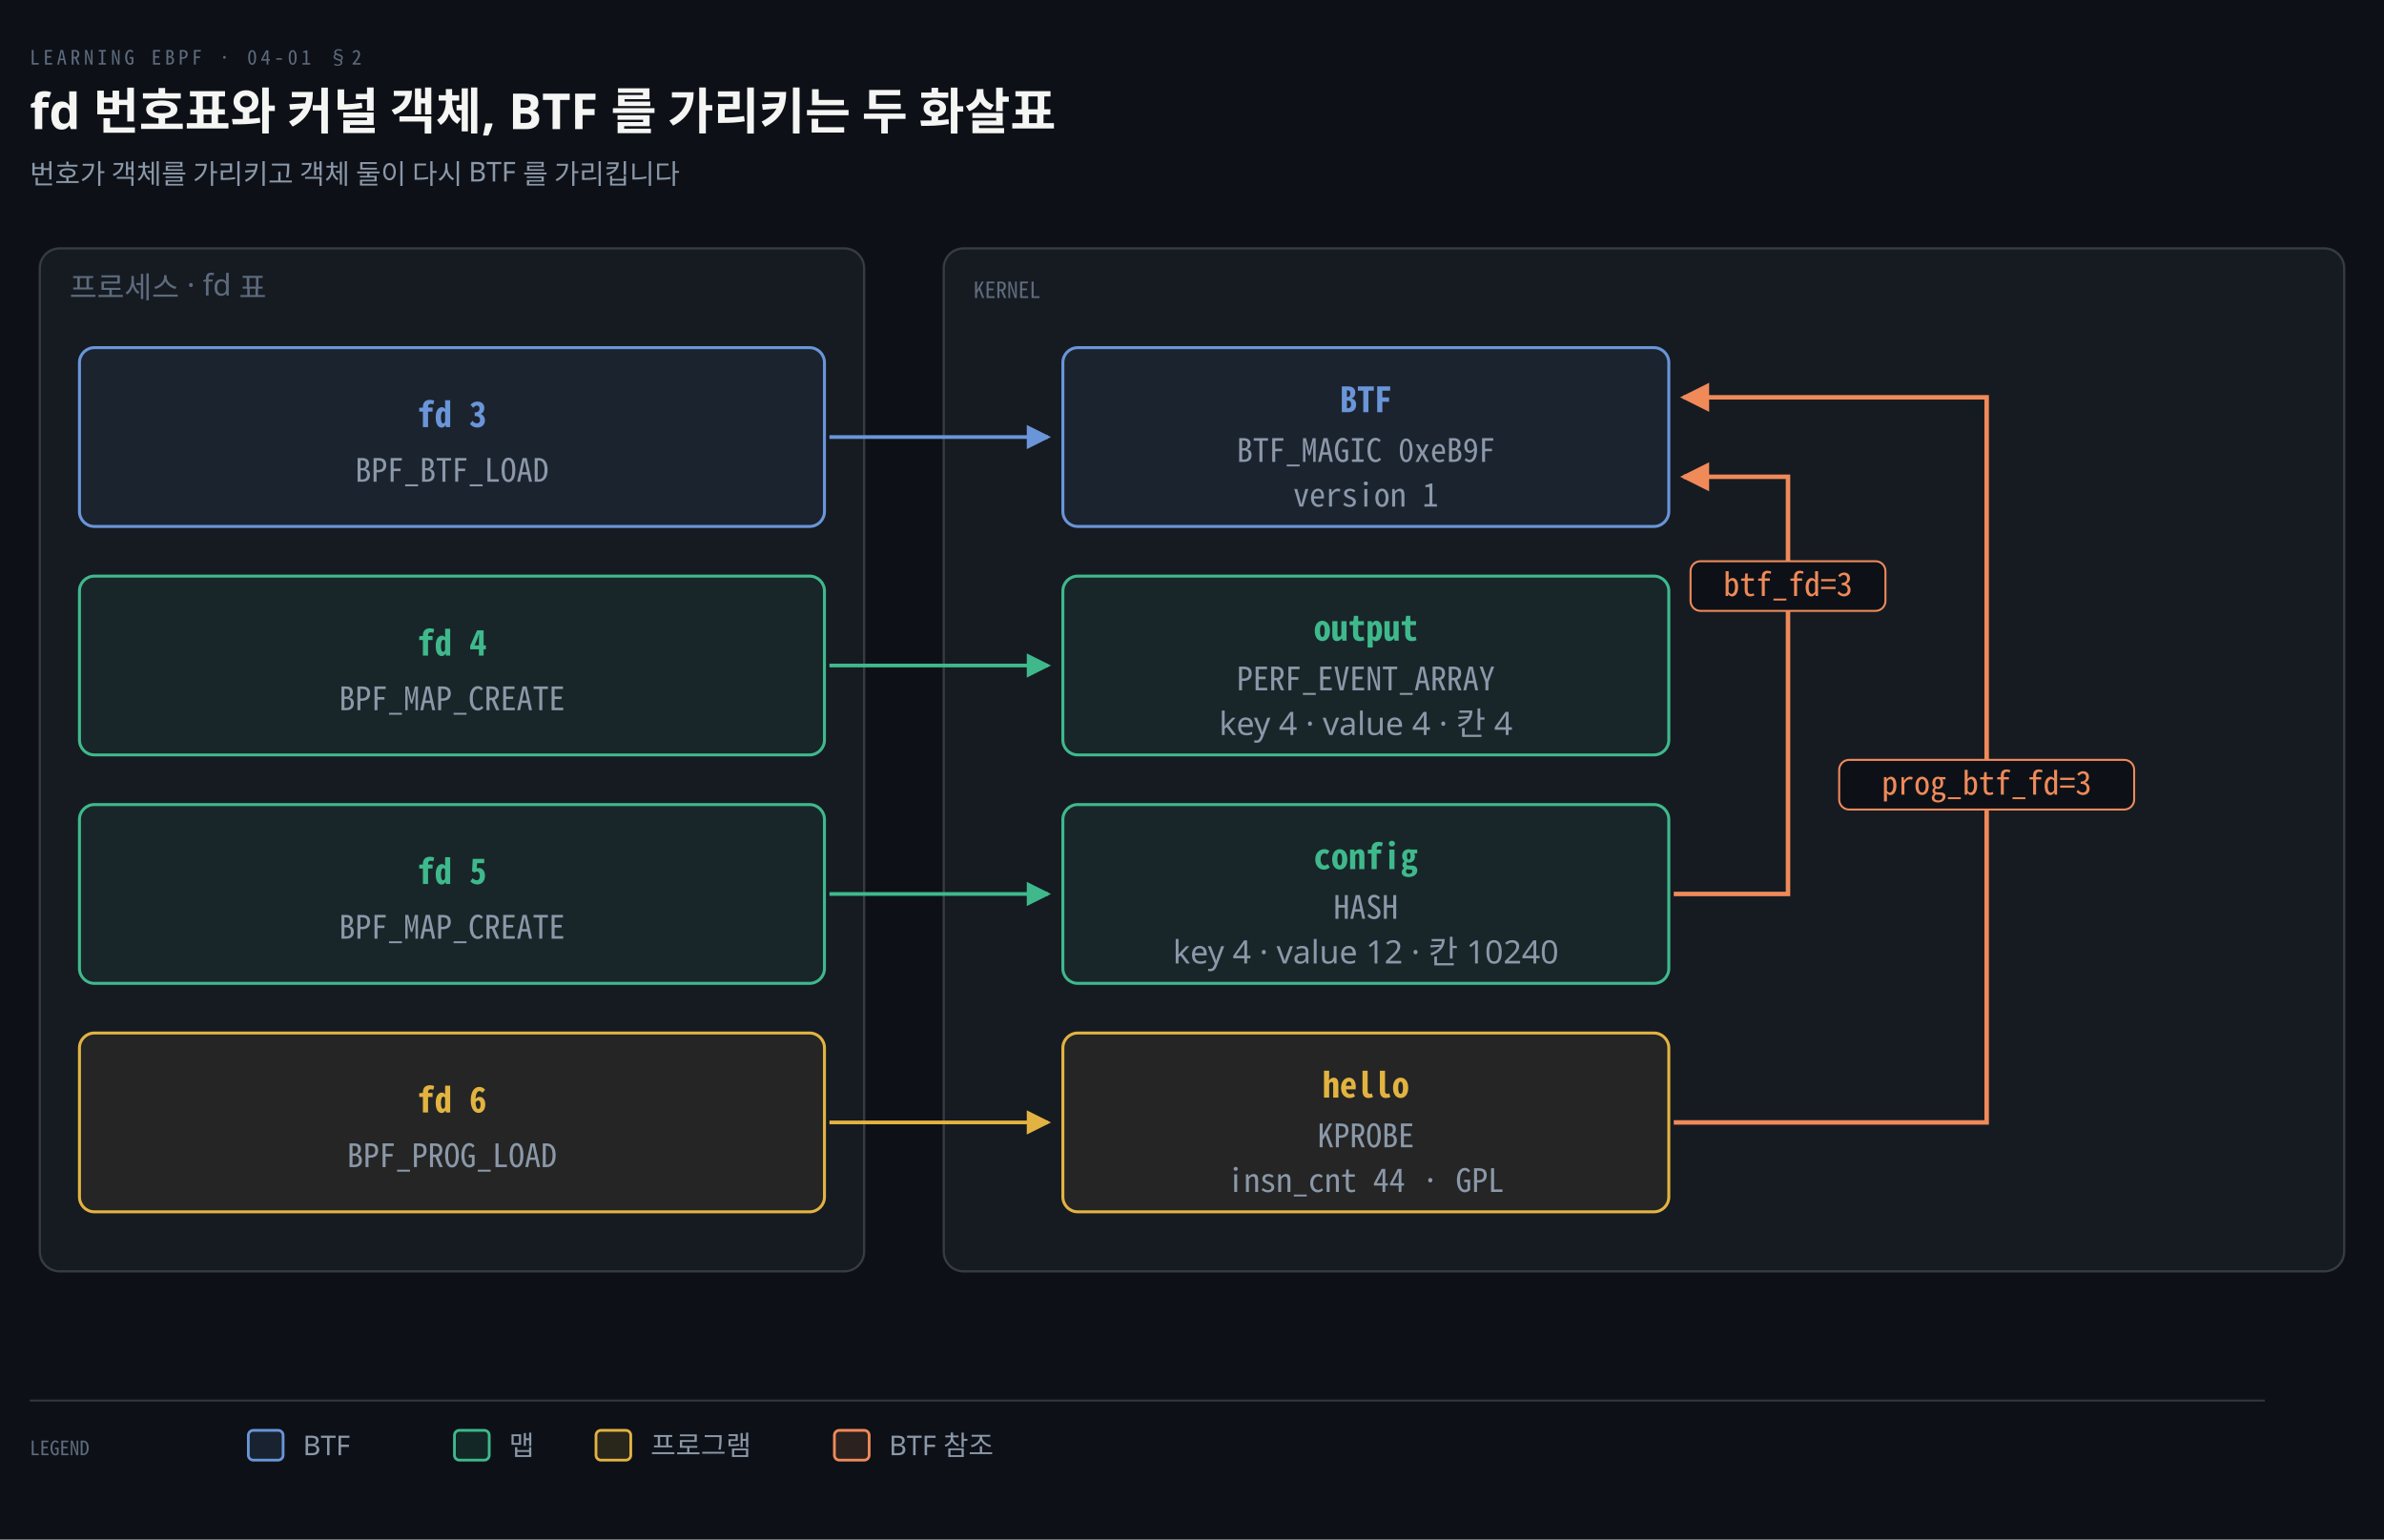
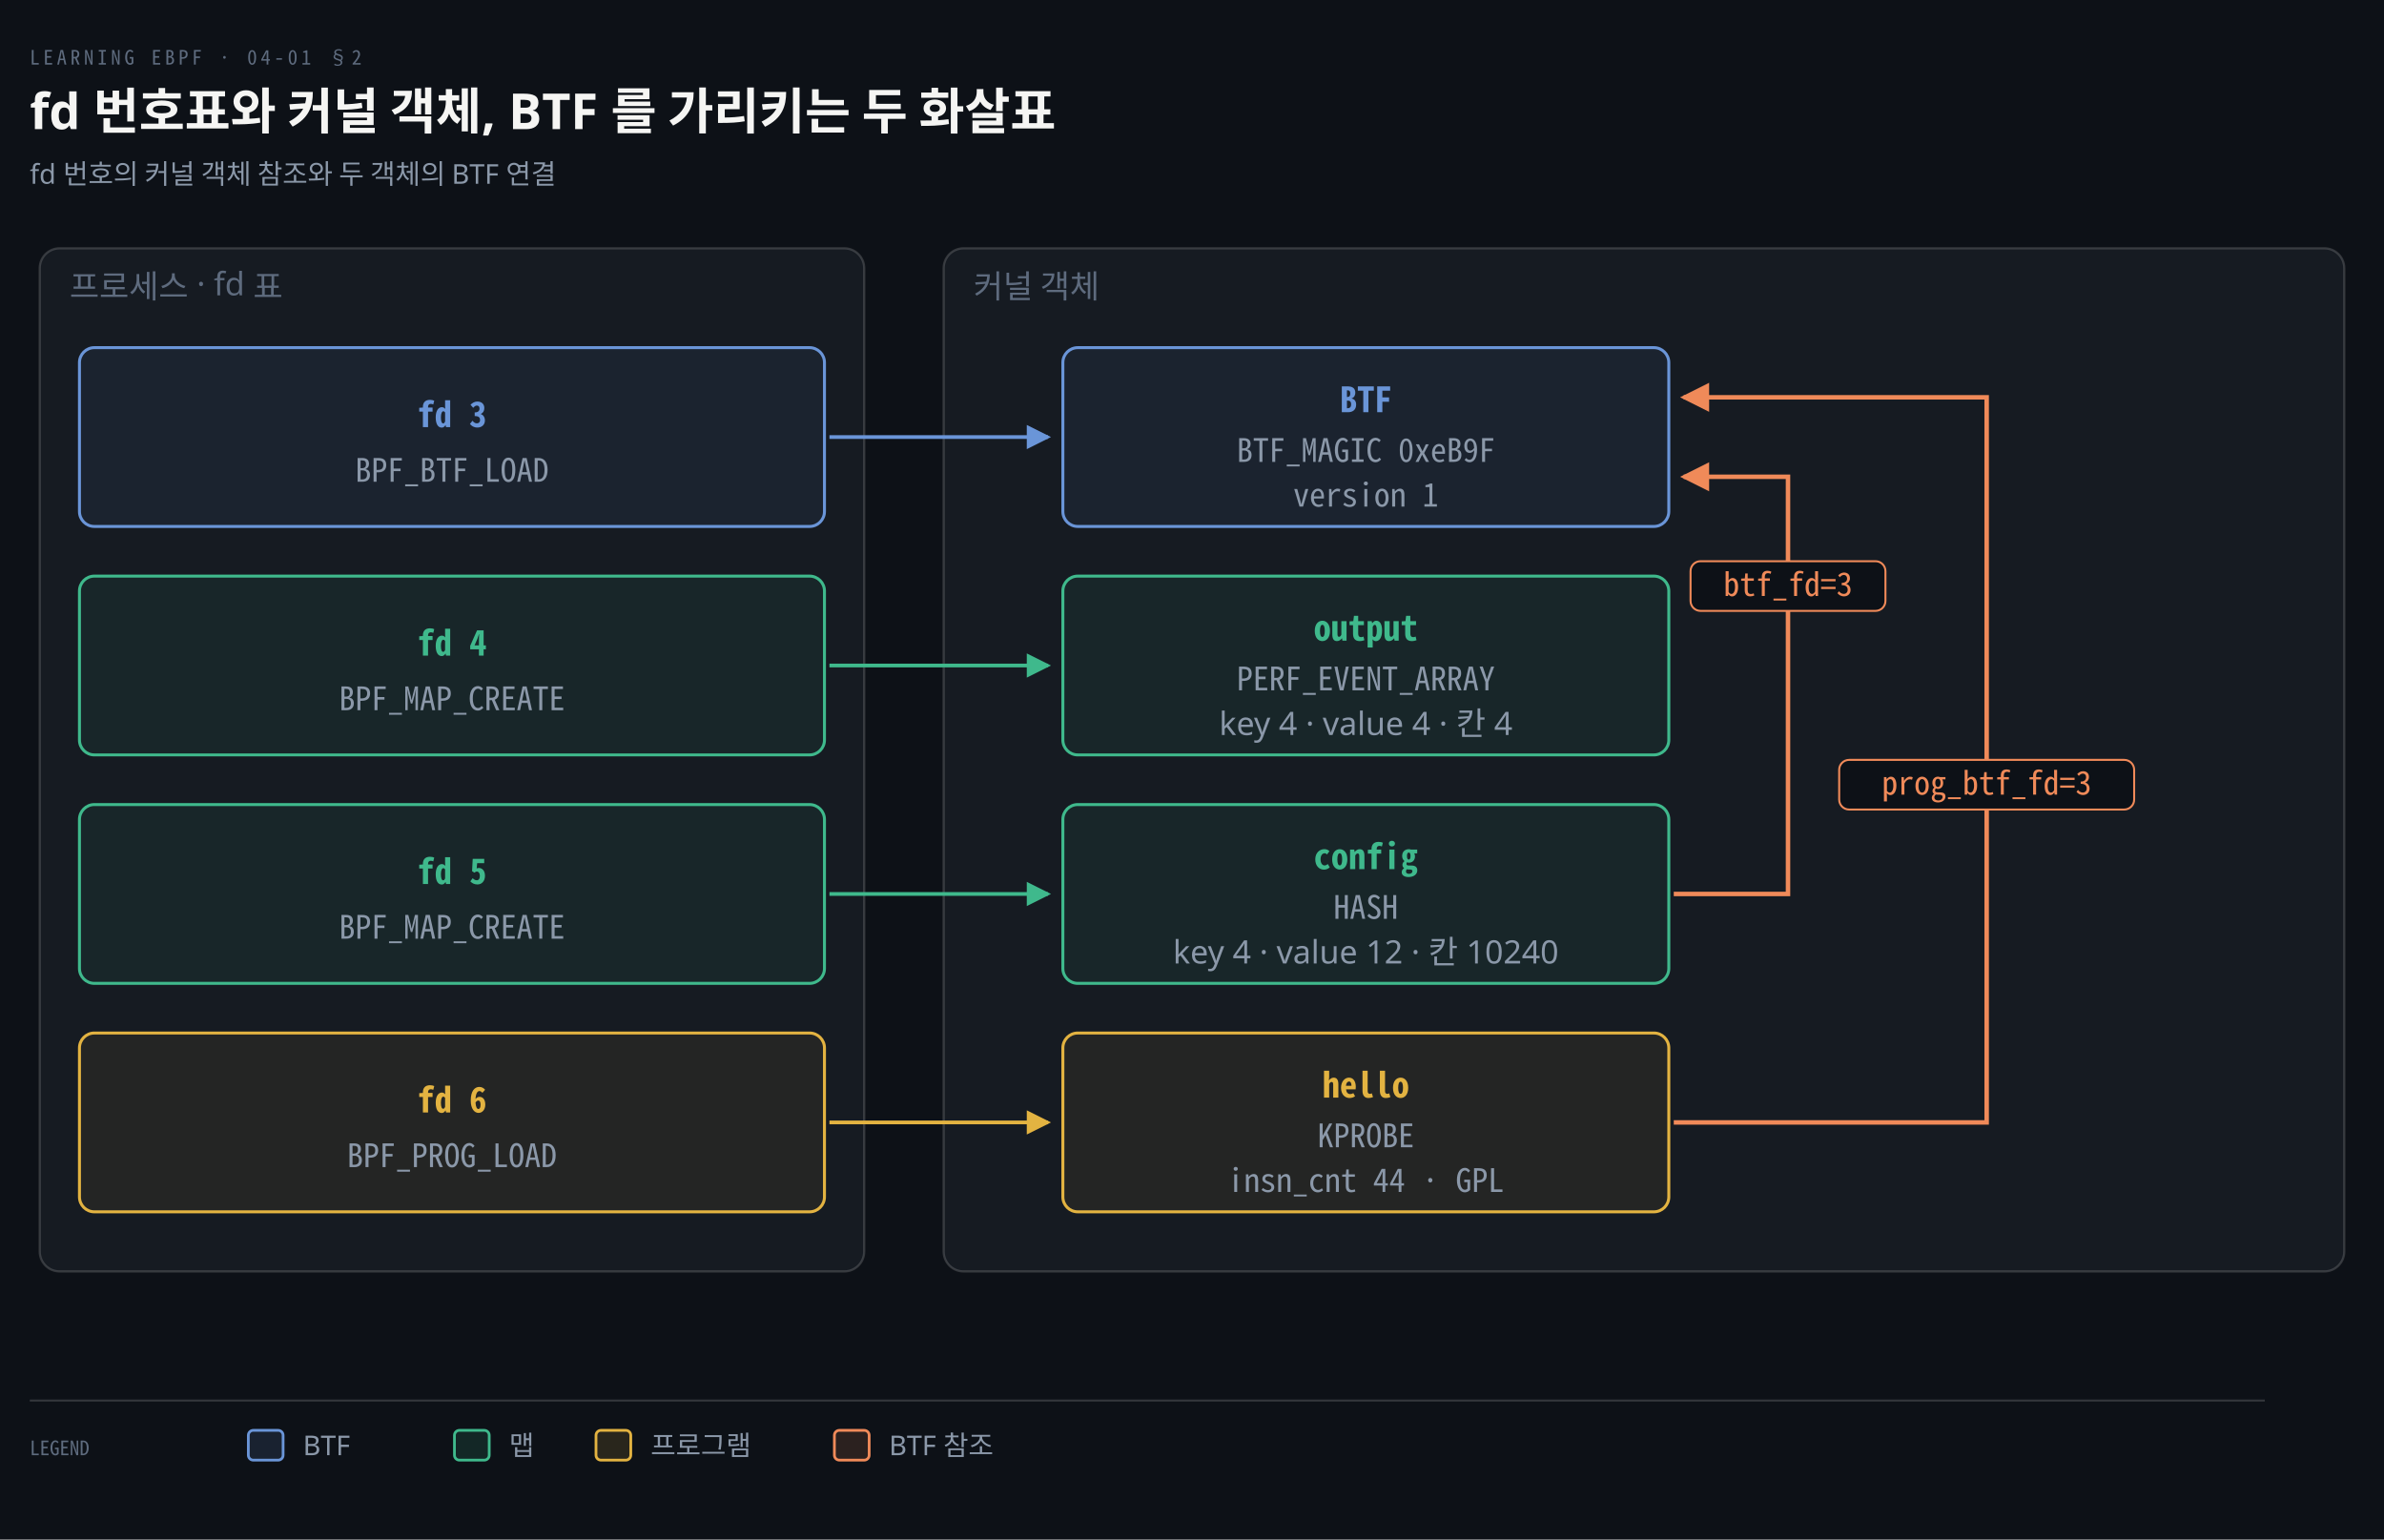
<svg xmlns="http://www.w3.org/2000/svg" viewBox="0 0 960 620" width="100%" role="img" aria-labelledby="dt dd">
  <defs>
    <marker id="ar" viewBox="0 0 8 8" refX="7" refY="4" markerWidth="6.5" markerHeight="6.5" orient="auto">
      <path d="M0 0 L8 4 L0 8 z" fill="#8B98A9" />
    </marker>
    <marker id="ok" viewBox="0 0 8 8" refX="7" refY="4" markerWidth="6.5" markerHeight="6.5" orient="auto">
      <path d="M0 0 L8 4 L0 8 z" fill="#3FB98C" />
    </marker>
    <marker id="warn" viewBox="0 0 8 8" refX="7" refY="4" markerWidth="6.5" markerHeight="6.5" orient="auto">
      <path d="M0 0 L8 4 L0 8 z" fill="#E3B341" />
    </marker>
    <marker id="bad" viewBox="0 0 8 8" refX="7" refY="4" markerWidth="6.5" markerHeight="6.5" orient="auto">
      <path d="M0 0 L8 4 L0 8 z" fill="#F0616D" />
    </marker>
    <marker id="info" viewBox="0 0 8 8" refX="7" refY="4" markerWidth="6.5" markerHeight="6.5" orient="auto">
      <path d="M0 0 L8 4 L0 8 z" fill="#6A95D8" />
    </marker>
    <marker id="acc" viewBox="0 0 8 8" refX="7" refY="4" markerWidth="6.5" markerHeight="6.5" orient="auto">
      <path d="M0 0 L8 4 L0 8 z" fill="#F08A59" />
    </marker>
    <marker id="soft" viewBox="0 0 8 8" refX="7" refY="4" markerWidth="6.5" markerHeight="6.5" orient="auto">
      <path d="M0 0 L8 4 L0 8 z" fill="#5E6B7E" />
    </marker>
  </defs>
  <rect width="960" height="620" fill="#0D1117" />
  <text x="12" y="26" font-family="'Geist Mono','Noto Sans Mono CJK KR',monospace" font-size="8" letter-spacing="0.18em" fill="#5E6B7E">LEARNING EBPF · 04-01 §2</text>
  <text x="12" y="52" font-family="'Geist','Apple SD Gothic Neo','Noto Sans KR','Malgun Gothic',sans-serif" font-size="20" font-weight="600" fill="#F5F5F3">fd 번호표와 커널 객체, BTF 를 가리키는 두 화살표</text>
-   <text x="12" y="74" font-family="'Geist','Apple SD Gothic Neo','Noto Sans KR','Malgun Gothic',sans-serif" font-size="11" fill="#8B98A9">번호가 객체를 가리키고 객체 둘이 다시 BTF 를 가리킵니다</text>
+   <text x="12" y="74" font-family="'Geist','Apple SD Gothic Neo','Noto Sans KR','Malgun Gothic',sans-serif" font-size="11" fill="#8B98A9">fd 번호의 커널 객체 참조와 두 객체의 BTF 연결</text>
  <rect x="16" y="100" width="332" height="412" rx="8" fill="#161B22" stroke="rgba(191,192,192,0.22)" stroke-width="0.9" />
-   <text x="28" y="120" text-anchor="start" font-family="'Geist','Apple SD Gothic Neo','Noto Sans KR','Malgun Gothic',sans-serif" font-size="12" font-weight="400" fill="#5E6B7E">프로세스 · fd 표</text>
+   <text x="28" y="120" text-anchor="start" font-family="'Geist','Apple SD Gothic Neo','Noto Sans KR','Malgun Gothic',sans-serif" font-size="13" font-weight="400" fill="#5E6B7E">프로세스 · fd 표</text>
  <rect x="380" y="100" width="564" height="412" rx="8" fill="#161B22" stroke="rgba(191,192,192,0.22)" stroke-width="0.9" />
-   <text x="392" y="120" text-anchor="start" font-family="'Geist Mono','Noto Sans Mono CJK KR',monospace" font-size="9" font-weight="400" fill="#5E6B7E">KERNEL</text>
+   <text x="392" y="120" text-anchor="start" font-family="'Geist','Apple SD Gothic Neo','Noto Sans KR','Malgun Gothic',sans-serif" font-size="13" font-weight="400" fill="#5E6B7E">커널 객체</text>
  <path d="M 334 176 L 422 176" fill="none" stroke="#6A95D8" stroke-width="1.5" marker-end="url(#info)" />
  <path d="M 334 268 L 422 268" fill="none" stroke="#3FB98C" stroke-width="1.5" marker-end="url(#ok)" />
  <path d="M 334 360 L 422 360" fill="none" stroke="#3FB98C" stroke-width="1.5" marker-end="url(#ok)" />
  <path d="M 334 452 L 422 452" fill="none" stroke="#E3B341" stroke-width="1.5" marker-end="url(#warn)" />
  <path d="M 674 360 L 720 360 L 720 192 L 678 192" fill="none" stroke="#F08A59" stroke-width="1.8" marker-end="url(#acc)" />
  <path d="M 674 452 L 800 452 L 800 160 L 678 160" fill="none" stroke="#F08A59" stroke-width="1.8" marker-end="url(#acc)" />
  <rect x="680.76" y="226" width="78.48" height="20" rx="4" fill="#0D1117" stroke="#F08A59" stroke-width="0.8" />
  <text x="720" y="240" text-anchor="middle" font-family="'Geist Mono','Noto Sans Mono CJK KR',monospace" font-size="13" font-weight="400" fill="#F08A59">btf_fd=3</text>
  <rect x="740.61" y="306" width="118.78" height="20" rx="4" fill="#0D1117" stroke="#F08A59" stroke-width="0.8" />
  <text x="800" y="320" text-anchor="middle" font-family="'Geist Mono','Noto Sans Mono CJK KR',monospace" font-size="13" font-weight="400" fill="#F08A59">prog_btf_fd=3</text>
  <rect x="32" y="140" width="300" height="72" rx="6" fill="#6A95D812" stroke="#6A95D8" stroke-width="1.2" />
  <text x="182.0" y="172" text-anchor="middle" font-family="'Geist Mono','Noto Sans Mono CJK KR',monospace" font-size="14" font-weight="600" fill="#6A95D8">fd 3</text>
  <text x="182.0" y="194" text-anchor="middle" font-family="'Geist Mono','Noto Sans Mono CJK KR',monospace" font-size="13" font-weight="400" fill="#8B98A9">BPF_BTF_LOAD</text>
  <rect x="428" y="140" width="244" height="72" rx="6" fill="#6A95D812" stroke="#6A95D8" stroke-width="1.2" />
  <text x="550.0" y="166" text-anchor="middle" font-family="'Geist Mono','Noto Sans Mono CJK KR',monospace" font-size="14" font-weight="600" fill="#6A95D8">BTF</text>
  <text x="550.0" y="186" text-anchor="middle" font-family="'Geist Mono','Noto Sans Mono CJK KR',monospace" font-size="13" font-weight="400" fill="#8B98A9">BTF_MAGIC 0xeB9F</text>
  <text x="550.0" y="204" text-anchor="middle" font-family="'Geist Mono','Noto Sans Mono CJK KR',monospace" font-size="13" font-weight="400" fill="#8B98A9">version 1</text>
  <rect x="32" y="232" width="300" height="72" rx="6" fill="#3FB98C12" stroke="#3FB98C" stroke-width="1.2" />
  <text x="182.0" y="264" text-anchor="middle" font-family="'Geist Mono','Noto Sans Mono CJK KR',monospace" font-size="14" font-weight="600" fill="#3FB98C">fd 4</text>
  <text x="182.0" y="286" text-anchor="middle" font-family="'Geist Mono','Noto Sans Mono CJK KR',monospace" font-size="13" font-weight="400" fill="#8B98A9">BPF_MAP_CREATE</text>
  <rect x="428" y="232" width="244" height="72" rx="6" fill="#3FB98C12" stroke="#3FB98C" stroke-width="1.2" />
  <text x="550.0" y="258" text-anchor="middle" font-family="'Geist Mono','Noto Sans Mono CJK KR',monospace" font-size="14" font-weight="600" fill="#3FB98C">output</text>
  <text x="550.0" y="278" text-anchor="middle" font-family="'Geist Mono','Noto Sans Mono CJK KR',monospace" font-size="13" font-weight="400" fill="#8B98A9">PERF_EVENT_ARRAY</text>
  <text x="550.0" y="296" text-anchor="middle" font-family="'Geist','Apple SD Gothic Neo','Noto Sans KR','Malgun Gothic',sans-serif" font-size="13" font-weight="400" fill="#8B98A9">key 4 · value 4 · 칸 4</text>
  <rect x="32" y="324" width="300" height="72" rx="6" fill="#3FB98C12" stroke="#3FB98C" stroke-width="1.2" />
  <text x="182.0" y="356" text-anchor="middle" font-family="'Geist Mono','Noto Sans Mono CJK KR',monospace" font-size="14" font-weight="600" fill="#3FB98C">fd 5</text>
  <text x="182.0" y="378" text-anchor="middle" font-family="'Geist Mono','Noto Sans Mono CJK KR',monospace" font-size="13" font-weight="400" fill="#8B98A9">BPF_MAP_CREATE</text>
  <rect x="428" y="324" width="244" height="72" rx="6" fill="#3FB98C12" stroke="#3FB98C" stroke-width="1.2" />
  <text x="550.0" y="350" text-anchor="middle" font-family="'Geist Mono','Noto Sans Mono CJK KR',monospace" font-size="14" font-weight="600" fill="#3FB98C">config</text>
  <text x="550.0" y="370" text-anchor="middle" font-family="'Geist Mono','Noto Sans Mono CJK KR',monospace" font-size="13" font-weight="400" fill="#8B98A9">HASH</text>
  <text x="550.0" y="388" text-anchor="middle" font-family="'Geist','Apple SD Gothic Neo','Noto Sans KR','Malgun Gothic',sans-serif" font-size="13" font-weight="400" fill="#8B98A9">key 4 · value 12 · 칸 10240</text>
  <rect x="32" y="416" width="300" height="72" rx="6" fill="#E3B34112" stroke="#E3B341" stroke-width="1.2" />
  <text x="182.0" y="448" text-anchor="middle" font-family="'Geist Mono','Noto Sans Mono CJK KR',monospace" font-size="14" font-weight="600" fill="#E3B341">fd 6</text>
  <text x="182.0" y="470" text-anchor="middle" font-family="'Geist Mono','Noto Sans Mono CJK KR',monospace" font-size="13" font-weight="400" fill="#8B98A9">BPF_PROG_LOAD</text>
  <rect x="428" y="416" width="244" height="72" rx="6" fill="#E3B34112" stroke="#E3B341" stroke-width="1.2" />
  <text x="550.0" y="442" text-anchor="middle" font-family="'Geist Mono','Noto Sans Mono CJK KR',monospace" font-size="14" font-weight="600" fill="#E3B341">hello</text>
  <text x="550.0" y="462" text-anchor="middle" font-family="'Geist Mono','Noto Sans Mono CJK KR',monospace" font-size="13" font-weight="400" fill="#8B98A9">KPROBE</text>
  <text x="550.0" y="480" text-anchor="middle" font-family="'Geist Mono','Noto Sans Mono CJK KR',monospace" font-size="13" font-weight="400" fill="#8B98A9">insn_cnt 44 · GPL</text>
  <line x1="12" y1="564" x2="912" y2="564" stroke="rgba(191,192,192,0.22)" stroke-width="0.8" />
  <text x="12" y="586" text-anchor="start" font-family="'Geist Mono','Noto Sans Mono CJK KR',monospace" font-size="8" font-weight="400" fill="#5E6B7E">LEGEND</text>
  <rect x="100" y="576" width="14" height="12" rx="2" fill="#6A95D822" stroke="#6A95D8" stroke-width="1.1" />
  <text x="122" y="586" text-anchor="start" font-family="'Geist','Apple SD Gothic Neo','Noto Sans KR','Malgun Gothic',sans-serif" font-size="11" font-weight="400" fill="#8B98A9">BTF</text>
  <rect x="183" y="576" width="14" height="12" rx="2" fill="#3FB98C22" stroke="#3FB98C" stroke-width="1.1" />
  <text x="205" y="586" text-anchor="start" font-family="'Geist','Apple SD Gothic Neo','Noto Sans KR','Malgun Gothic',sans-serif" font-size="11" font-weight="400" fill="#8B98A9">맵</text>
  <rect x="240" y="576" width="14" height="12" rx="2" fill="#E3B34122" stroke="#E3B341" stroke-width="1.1" />
  <text x="262" y="586" text-anchor="start" font-family="'Geist','Apple SD Gothic Neo','Noto Sans KR','Malgun Gothic',sans-serif" font-size="11" font-weight="400" fill="#8B98A9">프로그램</text>
  <rect x="336" y="576" width="14" height="12" rx="2" fill="#F08A5922" stroke="#F08A59" stroke-width="1.1" />
  <text x="358" y="586" text-anchor="start" font-family="'Geist','Apple SD Gothic Neo','Noto Sans KR','Malgun Gothic',sans-serif" font-size="11" font-weight="400" fill="#8B98A9">BTF 참조</text>
</svg>
